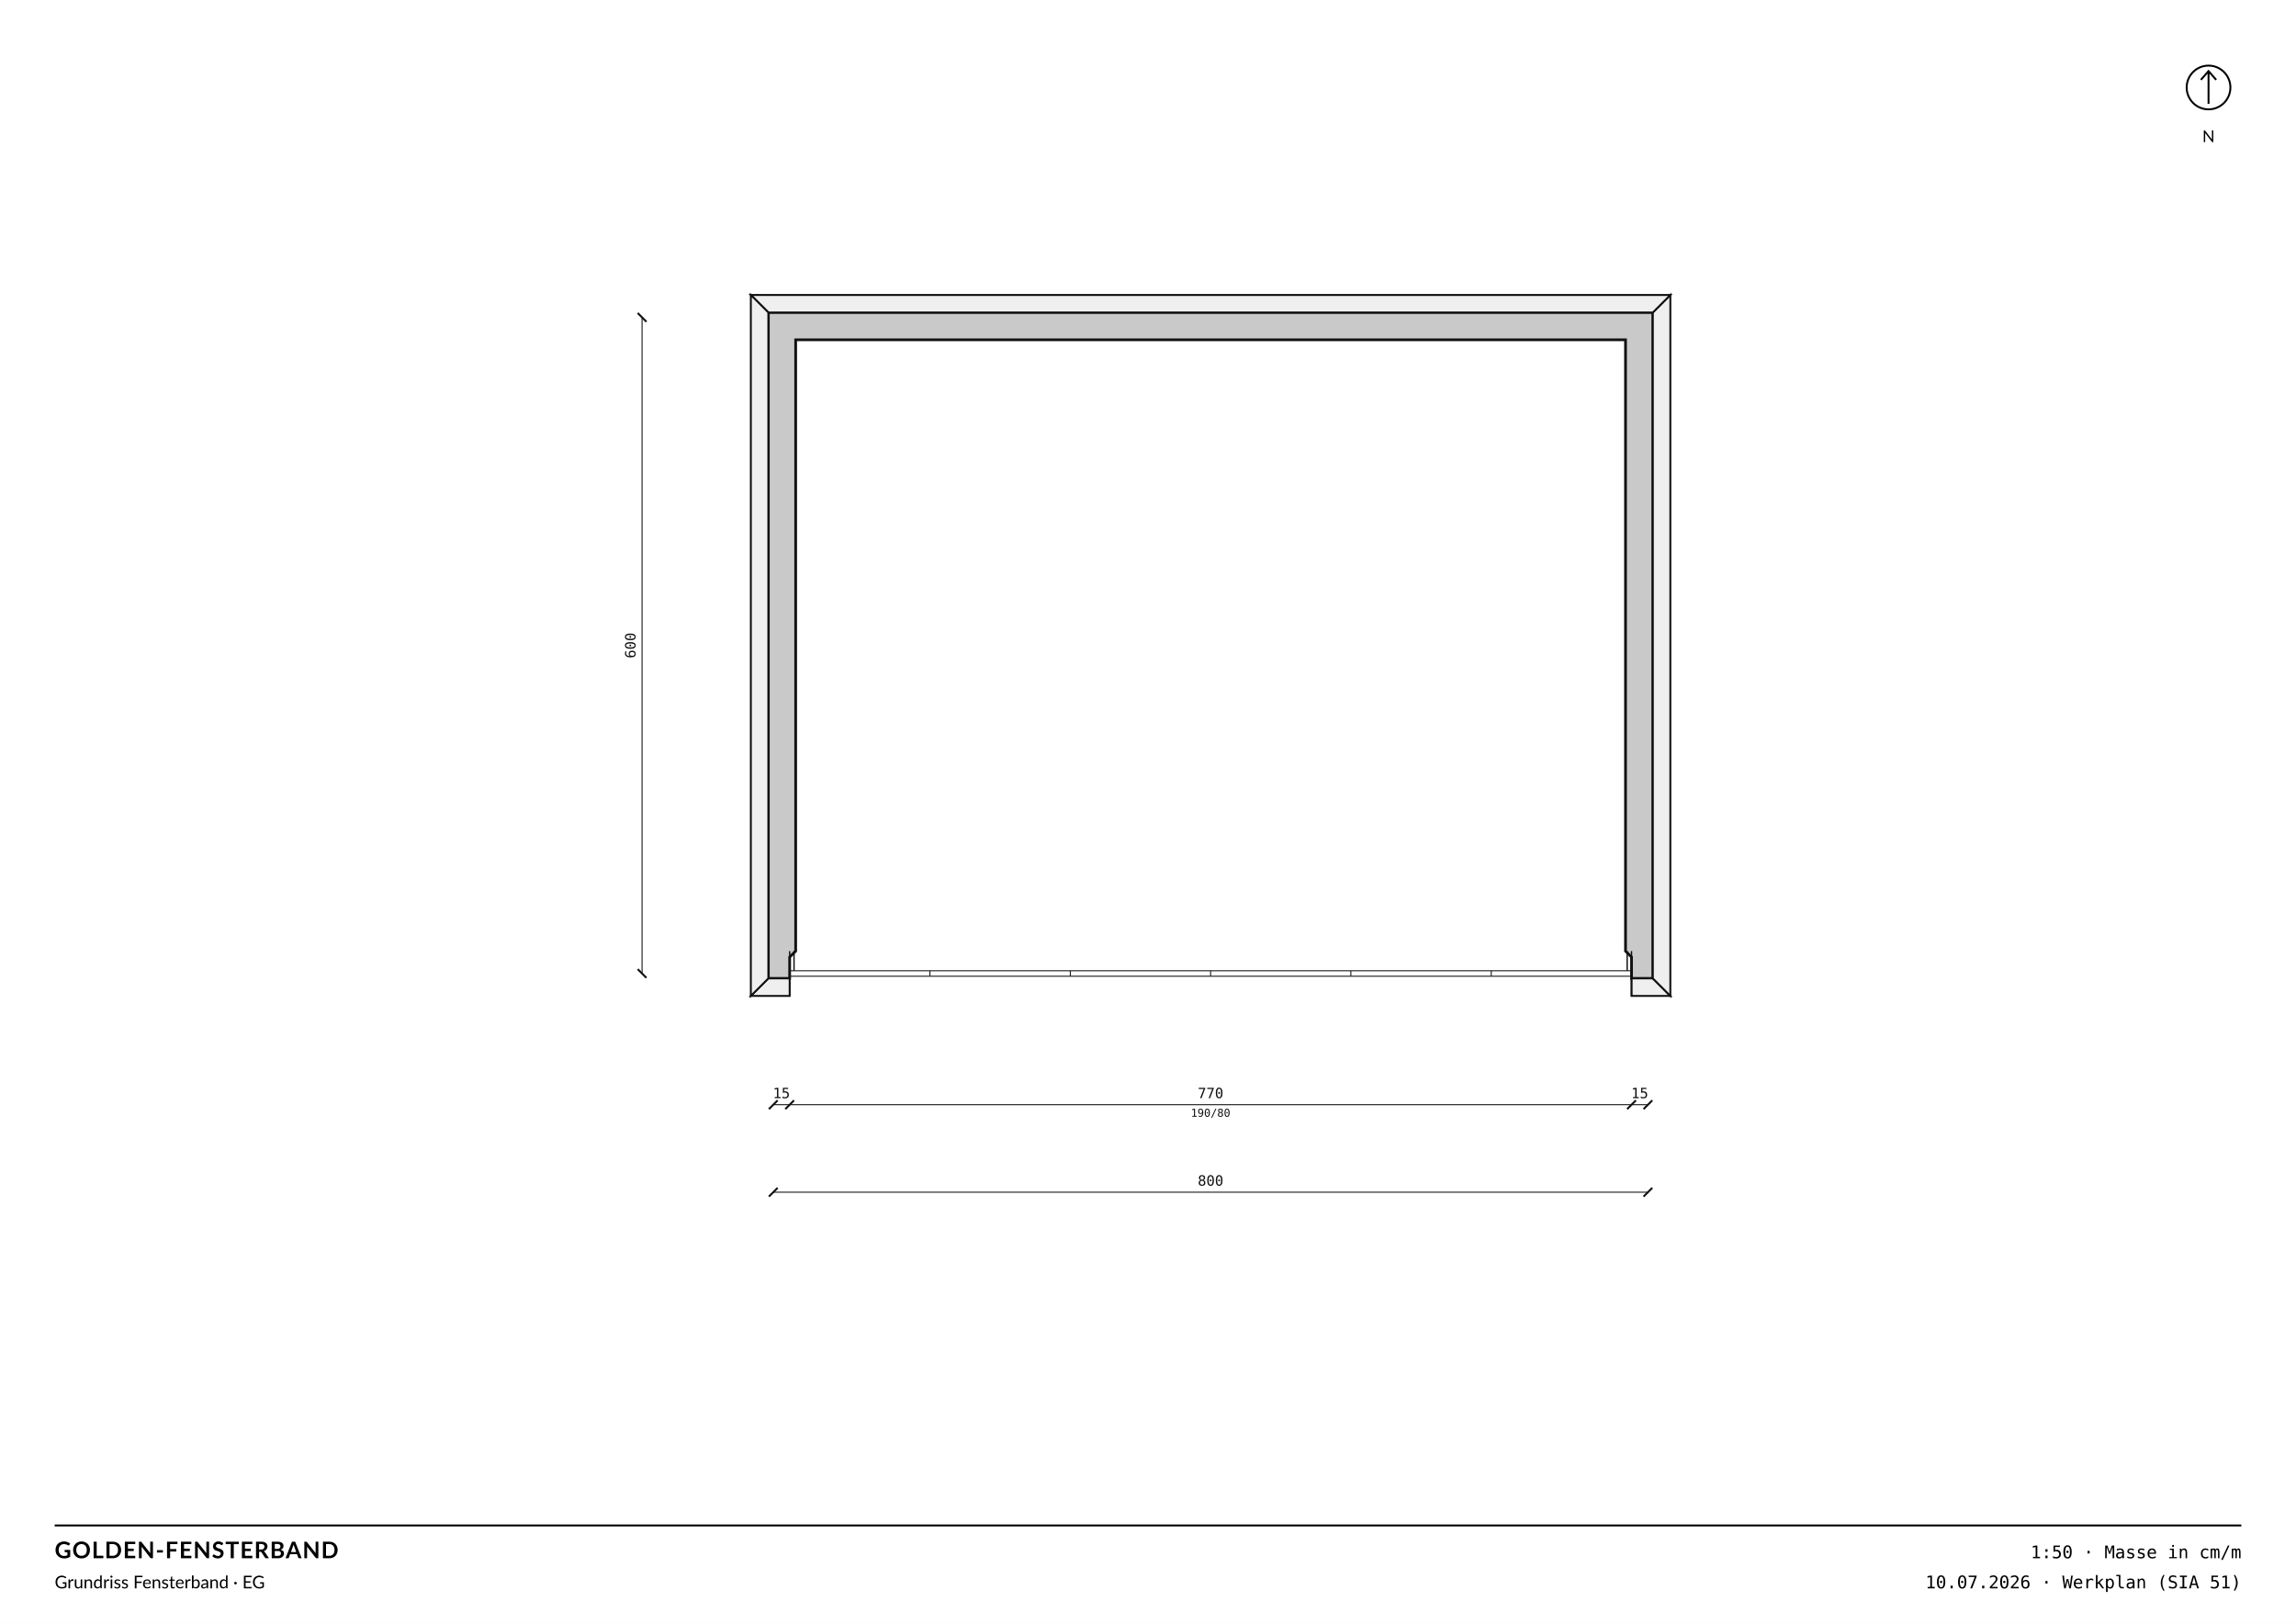
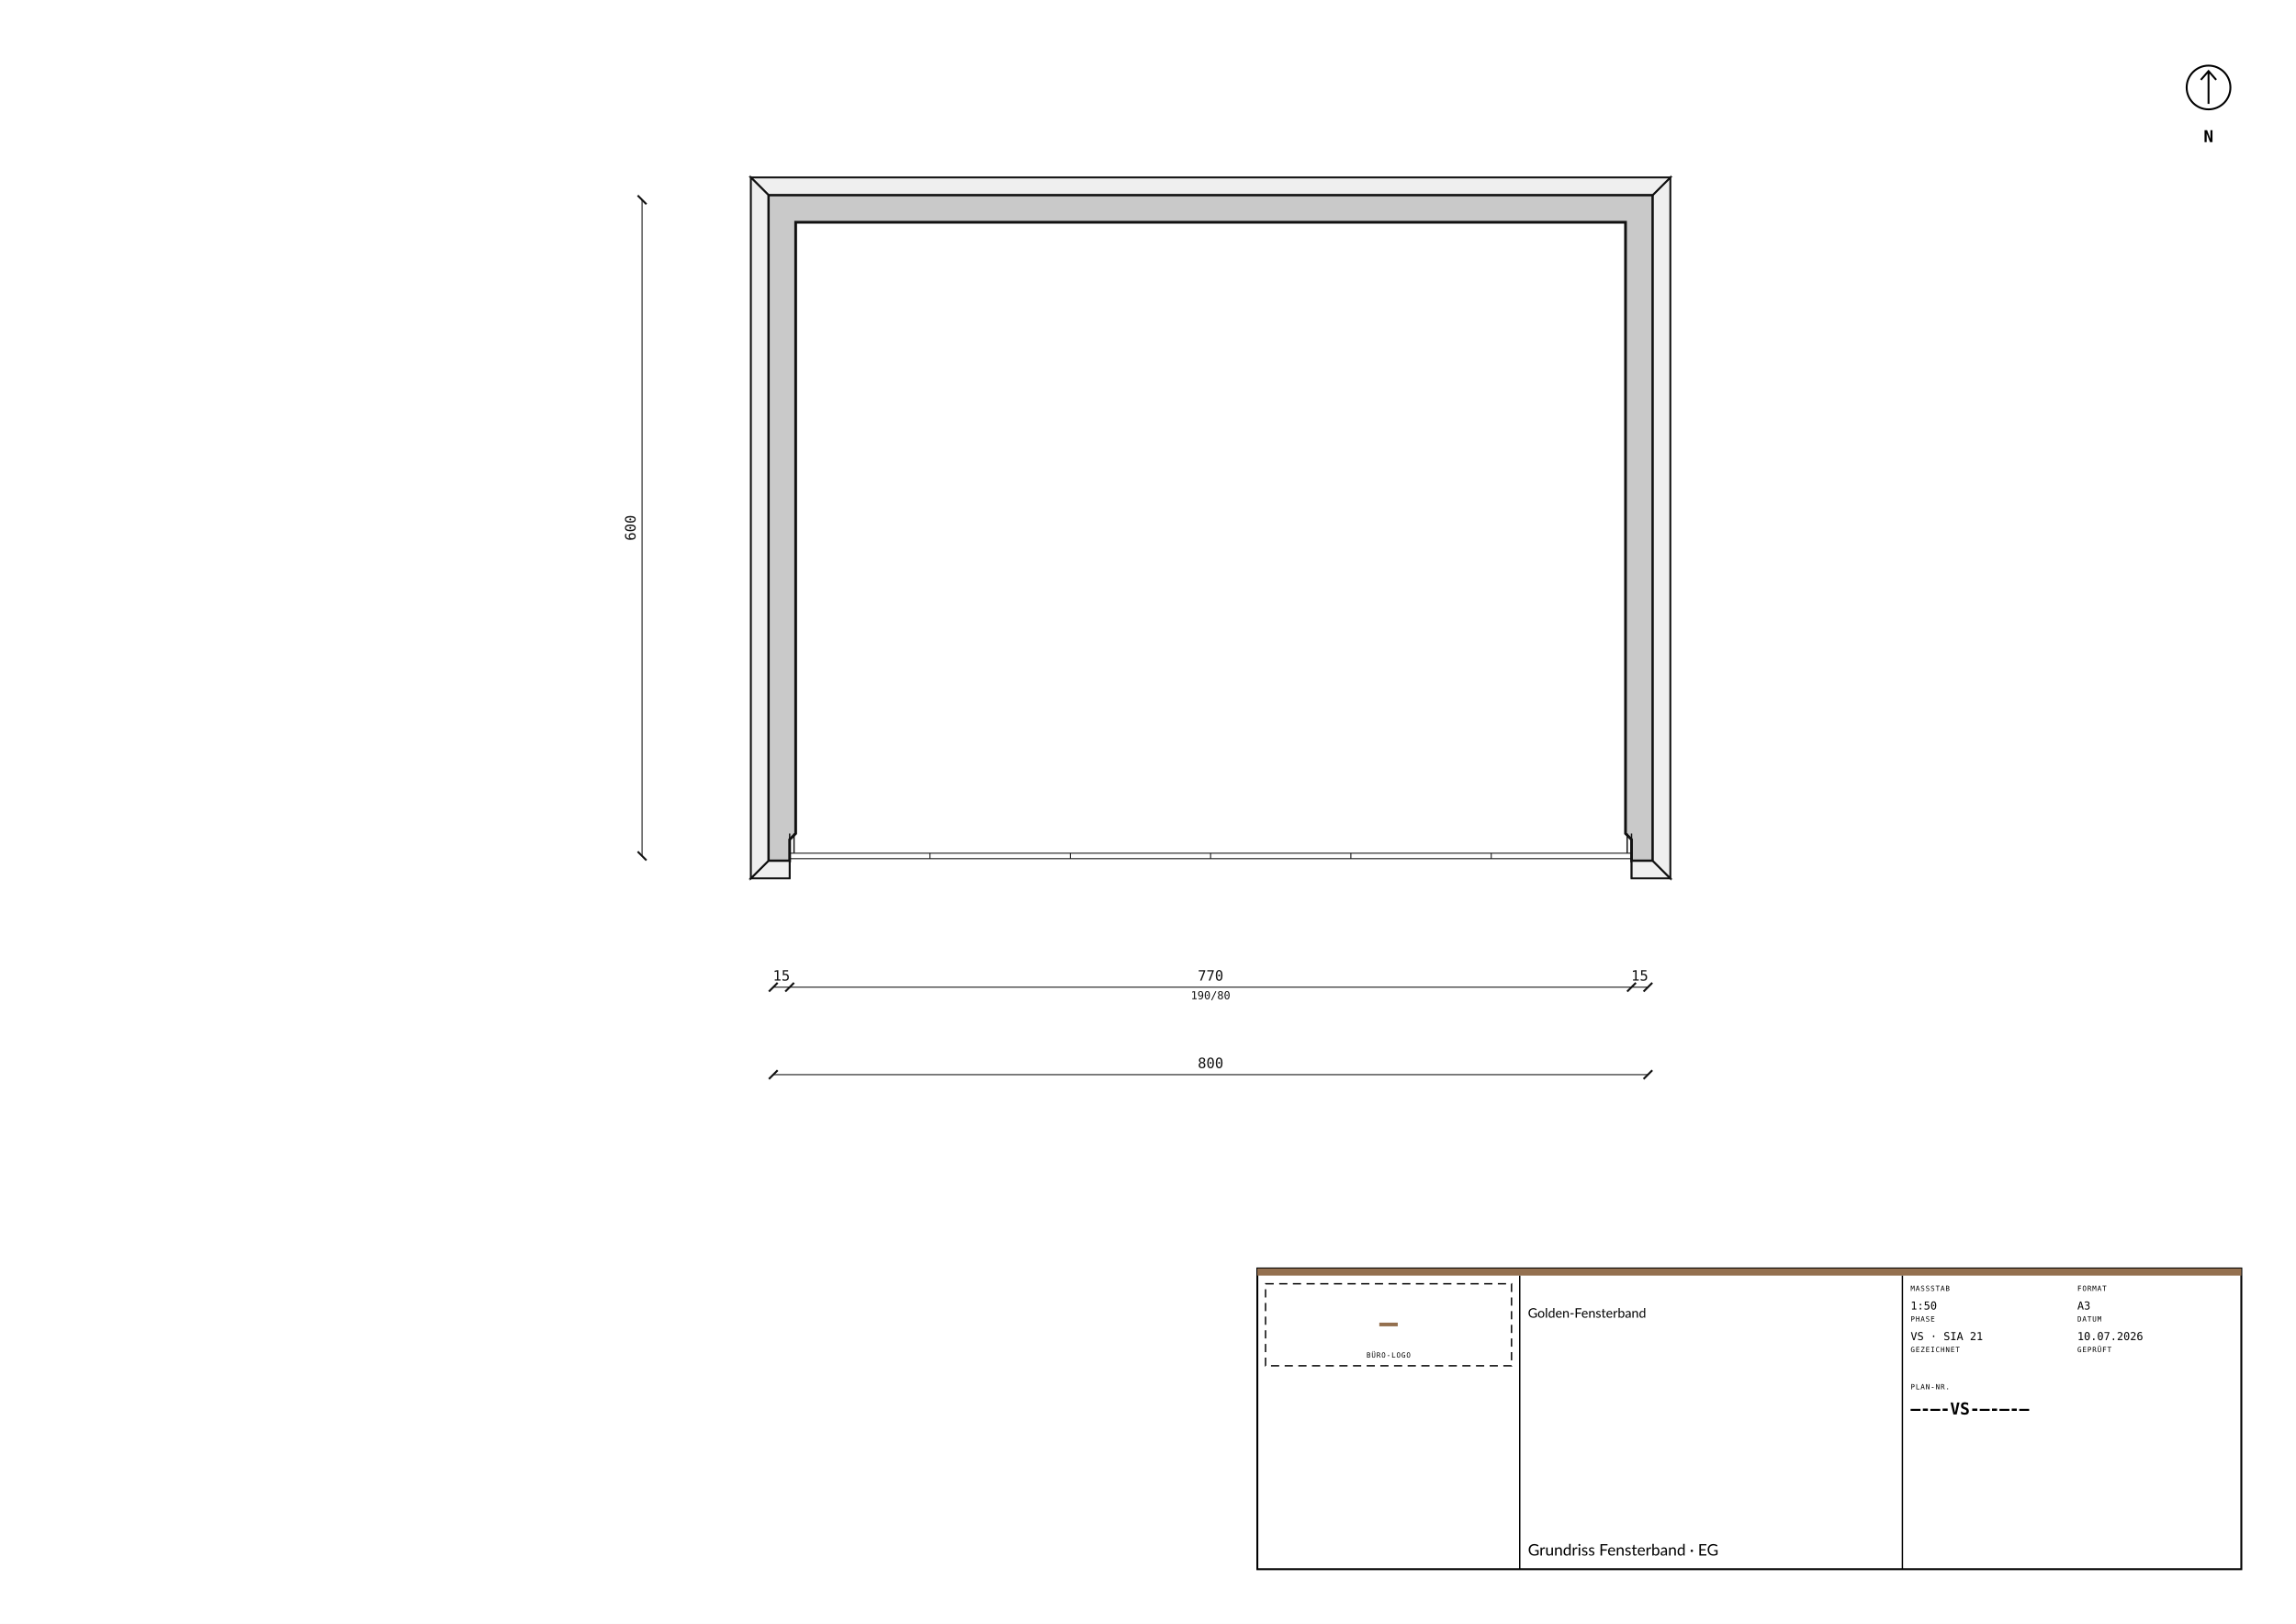
<svg xmlns="http://www.w3.org/2000/svg" width="420mm" height="297mm" viewBox="0 0 420 297" font-family="Helvetica, Arial, sans-serif">
  <rect width="420" height="297" fill="white" />
-   <g transform="translate(141.45, 178.05) scale(0.02)">
+   <g transform="translate(141.45, 156.55) scale(0.02)">
    <path d="M 150 -150 L 205 -205 L 205 -5795 L 7795 -5795 L 7795 -205 L 7850 -150 L 7850 45 L 8045 45 L 8045 -6045 L -45 -6045 L -45 45 L 150 45 Z" fill-rule="evenodd" fill="#c9c9c9" stroke="#111" stroke-width="25" />
    <path d="M 8205 205 L 8045 45 L 7850 45 L 7850 205 Z M 150 205 L 150 45 L -45 45 L -205 205 Z" fill-rule="evenodd" fill="#efefef" stroke="#111" stroke-width="17.5" />
    <path d="M 8045 45 L 8045 -6045 L 8205 -6205 L 8205 205 Z" fill-rule="evenodd" fill="#efefef" stroke="#111" stroke-width="17.5" />
    <path d="M 8045 -6045 L -45 -6045 L -205 -6205 L 8205 -6205 Z" fill-rule="evenodd" fill="#efefef" stroke="#111" stroke-width="17.5" />
    <path d="M -45 -6045 L -45 45 L -205 205 L -205 -6205 Z" fill-rule="evenodd" fill="#efefef" stroke="#111" stroke-width="17.5" />
    <line x1="150" y1="-205" x2="150" y2="205" stroke="#111" stroke-width="12.5" />
    <line x1="7850" y1="-205" x2="7850" y2="205" stroke="#111" stroke-width="12.5" />
    <line x1="150" y1="25" x2="7850" y2="25" stroke="#111" stroke-width="9" />
    <line x1="150" y1="-25" x2="7850" y2="-25" stroke="#111" stroke-width="9" />
    <line x1="190" y1="-205" x2="190" y2="-25" stroke="#111" stroke-width="12.5" />
    <line x1="7810" y1="-205" x2="7810" y2="-25" stroke="#111" stroke-width="12.5" />
    <line x1="1433" y1="25" x2="1433" y2="-25" stroke="#111" stroke-width="9" />
    <line x1="2717" y1="25" x2="2717" y2="-25" stroke="#111" stroke-width="9" />
    <line x1="4000" y1="25" x2="4000" y2="-25" stroke="#111" stroke-width="9" />
    <line x1="5283" y1="25" x2="5283" y2="-25" stroke="#111" stroke-width="9" />
    <line x1="6567" y1="25" x2="6567" y2="-25" stroke="#111" stroke-width="9" />
    <g stroke="#111" fill="#111">
      <line x1="0" y1="1200" x2="8000" y2="1200" stroke-width="9" />
      <line x1="-40" y1="1240" x2="40" y2="1160" stroke-width="18" />
      <line x1="110" y1="1240" x2="190" y2="1160" stroke-width="18" />
      <line x1="7810" y1="1240" x2="7890" y2="1160" stroke-width="18" />
      <line x1="7960" y1="1240" x2="8040" y2="1160" stroke-width="18" />
      <text x="75" y="1140" text-anchor="middle" font-size="130" font-family="'IBM Plex Mono', ui-monospace, monospace" stroke="none">15</text>
      <text x="4000" y="1140" text-anchor="middle" font-size="130" font-family="'IBM Plex Mono', ui-monospace, monospace" stroke="none">770</text>
      <text x="4000" y="1310" text-anchor="middle" font-size="100" font-family="'IBM Plex Mono', ui-monospace, monospace" stroke="none">190/80</text>
      <text x="7925" y="1140" text-anchor="middle" font-size="130" font-family="'IBM Plex Mono', ui-monospace, monospace" stroke="none">15</text>
    </g>
    <g stroke="#111" fill="#111">
      <line x1="0" y1="2000" x2="8000" y2="2000" stroke-width="9" />
      <line x1="-40" y1="2040" x2="40" y2="1960" stroke-width="18" />
      <line x1="7960" y1="2040" x2="8040" y2="1960" stroke-width="18" />
      <text x="4000" y="1940" text-anchor="middle" font-size="130" font-family="'IBM Plex Mono', ui-monospace, monospace" stroke="none">800</text>
    </g>
    <g stroke="#111" fill="#111">
      <line x1="-1200" y1="0" x2="-1200" y2="-6000" stroke-width="9" />
      <line x1="-1240" y1="-40" x2="-1160" y2="40" stroke-width="18" />
      <line x1="-1240" y1="-6040" x2="-1160" y2="-5960" stroke-width="18" />
      <text x="-1260" y="-3000" text-anchor="middle" font-size="130" font-family="'IBM Plex Mono', ui-monospace, monospace" stroke="none" transform="rotate(-90 -1260 -3000)">600</text>
    </g>
  </g>
-   <g stroke="black" fill="none" stroke-width="0.35">
-     <circle cx="404" cy="16" r="4" />
-     <path d="M 404 19 L 404 13 M 402.6 14.6 L 404 13 L 405.4 14.6" />
-     <text x="404" y="26" text-anchor="middle" font-size="3" font-family="'Lato', Helvetica, Arial, sans-serif" stroke="none" fill="black">N</text>
+   <g data-teil="nordpfeil" stroke="black" fill="none" stroke-width="0.35">
+     <circle cx="404.00" cy="16.00" r="4" />
+     <path d="M 404.00 19.00 L 404.00 13.00 M 402.60 14.60 L 404.00 13.00 L 405.40 14.60" />
+     <text x="404.00" y="26.00" text-anchor="middle" font-family="'IBM Plex Mono', ui-monospace, monospace" font-size="3" font-feature-settings="'tnum'" font-weight="bold" stroke="none" fill="black">N</text>
  </g>
-   <g font-size="3.2">
-     <line x1="10" y1="279" x2="410" y2="279" stroke="black" stroke-width="0.35" />
-     <text x="10" y="285" font-weight="bold" font-family="'Lato', Helvetica, Arial, sans-serif" letter-spacing="0.04em" font-size="4.2">GOLDEN-FENSTERBAND</text>
-     <text x="10" y="290.5" font-family="'Lato', Helvetica, Arial, sans-serif">Grundriss Fensterband · EG</text>
-     <text x="410" y="285" text-anchor="end" font-family="'IBM Plex Mono', ui-monospace, monospace" font-feature-settings="'tnum'">1:50 · Masse in cm/m</text>
-     <text x="410" y="290.5" text-anchor="end" font-family="'IBM Plex Mono', ui-monospace, monospace" font-feature-settings="'tnum'">10.07.2026 · Werkplan (SIA 51)</text>
+   <g data-teil="plankopf">
+     <rect x="230" y="232" width="180" height="55" fill="white" stroke="black" stroke-width="0.35" />
+     <rect x="230" y="232" width="180" height="1.3" fill="#94704F" />
+     <line x1="278" y1="233.3" x2="278" y2="287" stroke="black" stroke-width="0.25" />
+     <line x1="348" y1="233.3" x2="348" y2="287" stroke="black" stroke-width="0.25" />
+     <rect x="231.5" y="234.8" width="45" height="15" fill="none" stroke="black" stroke-width="0.25" stroke-dasharray="1.5 1" />
+     <text x="254.00" y="243.80" text-anchor="middle" font-family="'IBM Plex Mono', ui-monospace, monospace" font-size="5.6" font-feature-settings="'tnum'" font-weight="bold" fill="#94704F">—</text>
+     <text x="254.00" y="248.30" text-anchor="middle" font-family="'IBM Plex Mono', ui-monospace, monospace" font-size="1.3" font-feature-settings="'tnum'" letter-spacing="0.1em">BÜRO-LOGO</text>
+     <text x="279.50" y="241.00" text-anchor="start" font-family="'Lato', Helvetica, Arial, sans-serif" font-size="2.4">Golden-Fensterband</text>
+     <text x="279.50" y="284.50" text-anchor="start" font-family="'Lato', Helvetica, Arial, sans-serif" font-size="2.9">Grundriss Fensterband · EG</text>
+     <text x="349.50" y="236.10" text-anchor="start" font-family="'IBM Plex Mono', ui-monospace, monospace" font-size="1.3" font-feature-settings="'tnum'" letter-spacing="0.1em">MASSSTAB</text>
+     <text x="349.50" y="239.50" text-anchor="start" font-family="'IBM Plex Mono', ui-monospace, monospace" font-size="2" font-feature-settings="'tnum'">1:50</text>
+     <text x="380.00" y="236.10" text-anchor="start" font-family="'IBM Plex Mono', ui-monospace, monospace" font-size="1.3" font-feature-settings="'tnum'" letter-spacing="0.1em">FORMAT</text>
+     <text x="380.00" y="239.50" text-anchor="start" font-family="'IBM Plex Mono', ui-monospace, monospace" font-size="2" font-feature-settings="'tnum'">A3</text>
+     <text x="349.50" y="241.70" text-anchor="start" font-family="'IBM Plex Mono', ui-monospace, monospace" font-size="1.3" font-feature-settings="'tnum'" letter-spacing="0.1em">PHASE</text>
+     <text x="349.50" y="245.10" text-anchor="start" font-family="'IBM Plex Mono', ui-monospace, monospace" font-size="2" font-feature-settings="'tnum'">VS · SIA 21</text>
+     <text x="380.00" y="241.70" text-anchor="start" font-family="'IBM Plex Mono', ui-monospace, monospace" font-size="1.3" font-feature-settings="'tnum'" letter-spacing="0.1em">DATUM</text>
+     <text x="380.00" y="245.10" text-anchor="start" font-family="'IBM Plex Mono', ui-monospace, monospace" font-size="2" font-feature-settings="'tnum'">10.07.2026</text>
+     <text x="349.50" y="247.30" text-anchor="start" font-family="'IBM Plex Mono', ui-monospace, monospace" font-size="1.3" font-feature-settings="'tnum'" letter-spacing="0.1em">GEZEICHNET</text>
+     <text x="380.00" y="247.30" text-anchor="start" font-family="'IBM Plex Mono', ui-monospace, monospace" font-size="1.3" font-feature-settings="'tnum'" letter-spacing="0.1em">GEPRÜFT</text>
+     <text x="349.50" y="254.10" text-anchor="start" font-family="'IBM Plex Mono', ui-monospace, monospace" font-size="1.3" font-feature-settings="'tnum'" letter-spacing="0.1em">PLAN-NR.</text>
+     <text x="349.50" y="258.70" text-anchor="start" font-family="'IBM Plex Mono', ui-monospace, monospace" font-size="3" font-feature-settings="'tnum'" font-weight="bold">—-—-VS-—-—-—</text>
  </g>
</svg>
